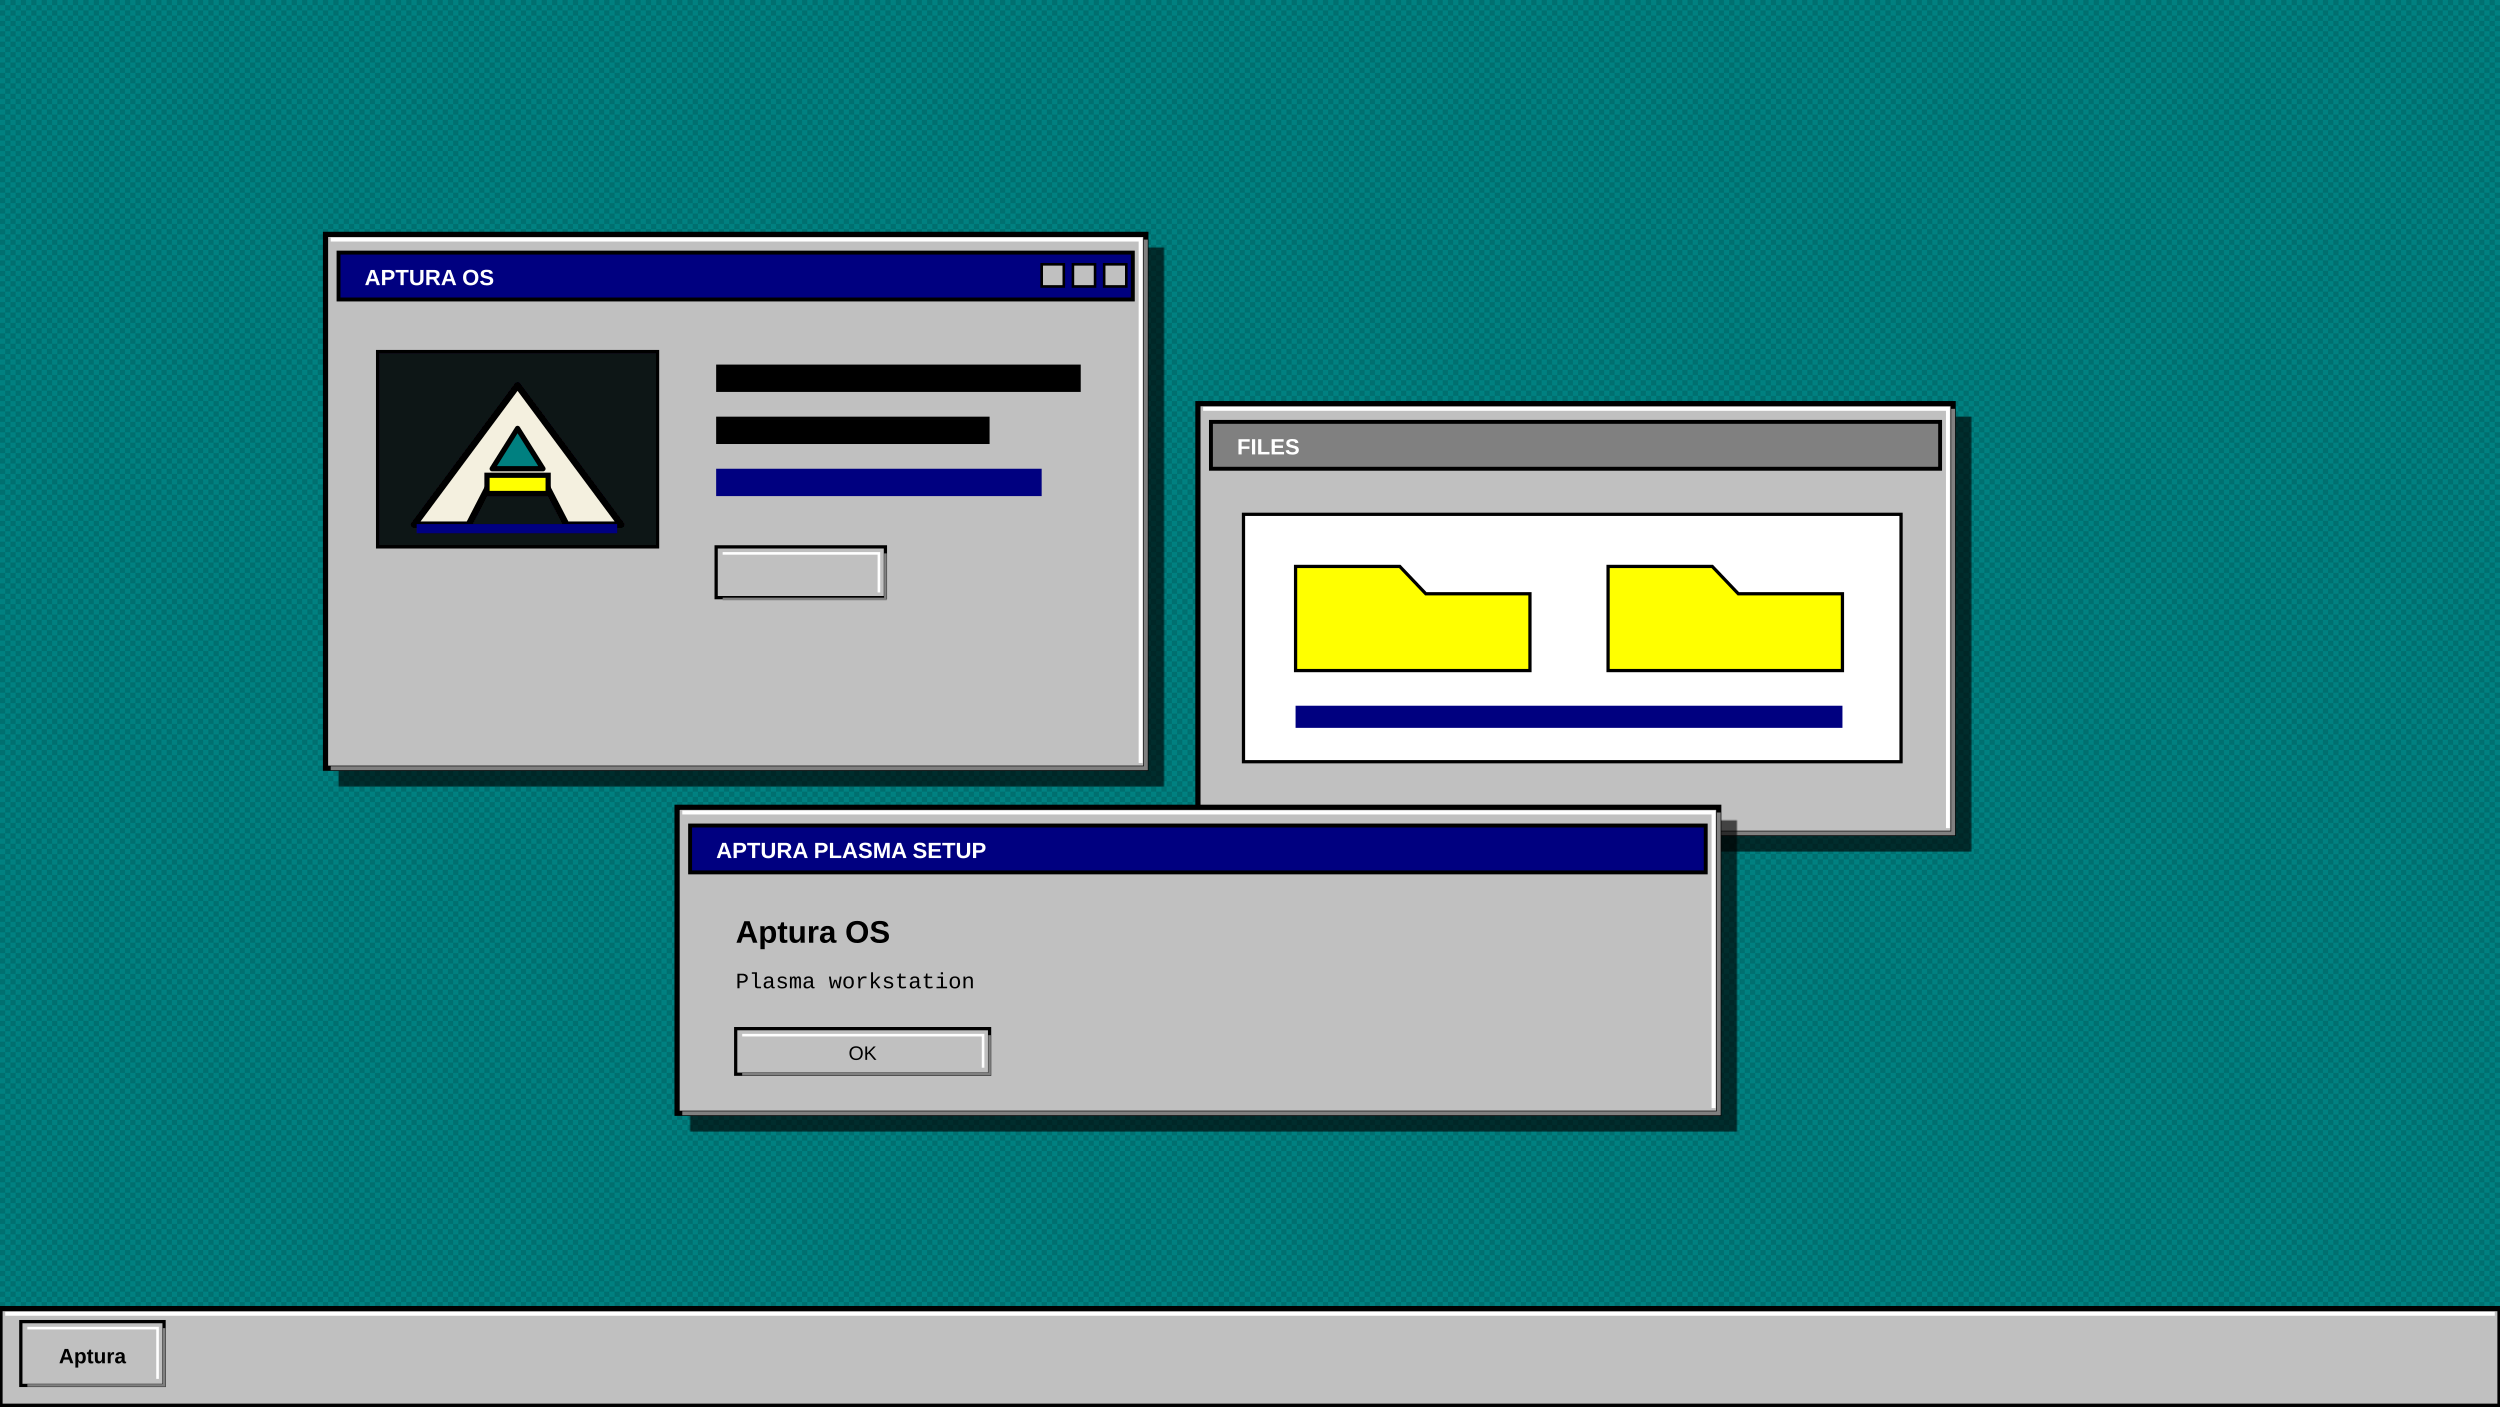
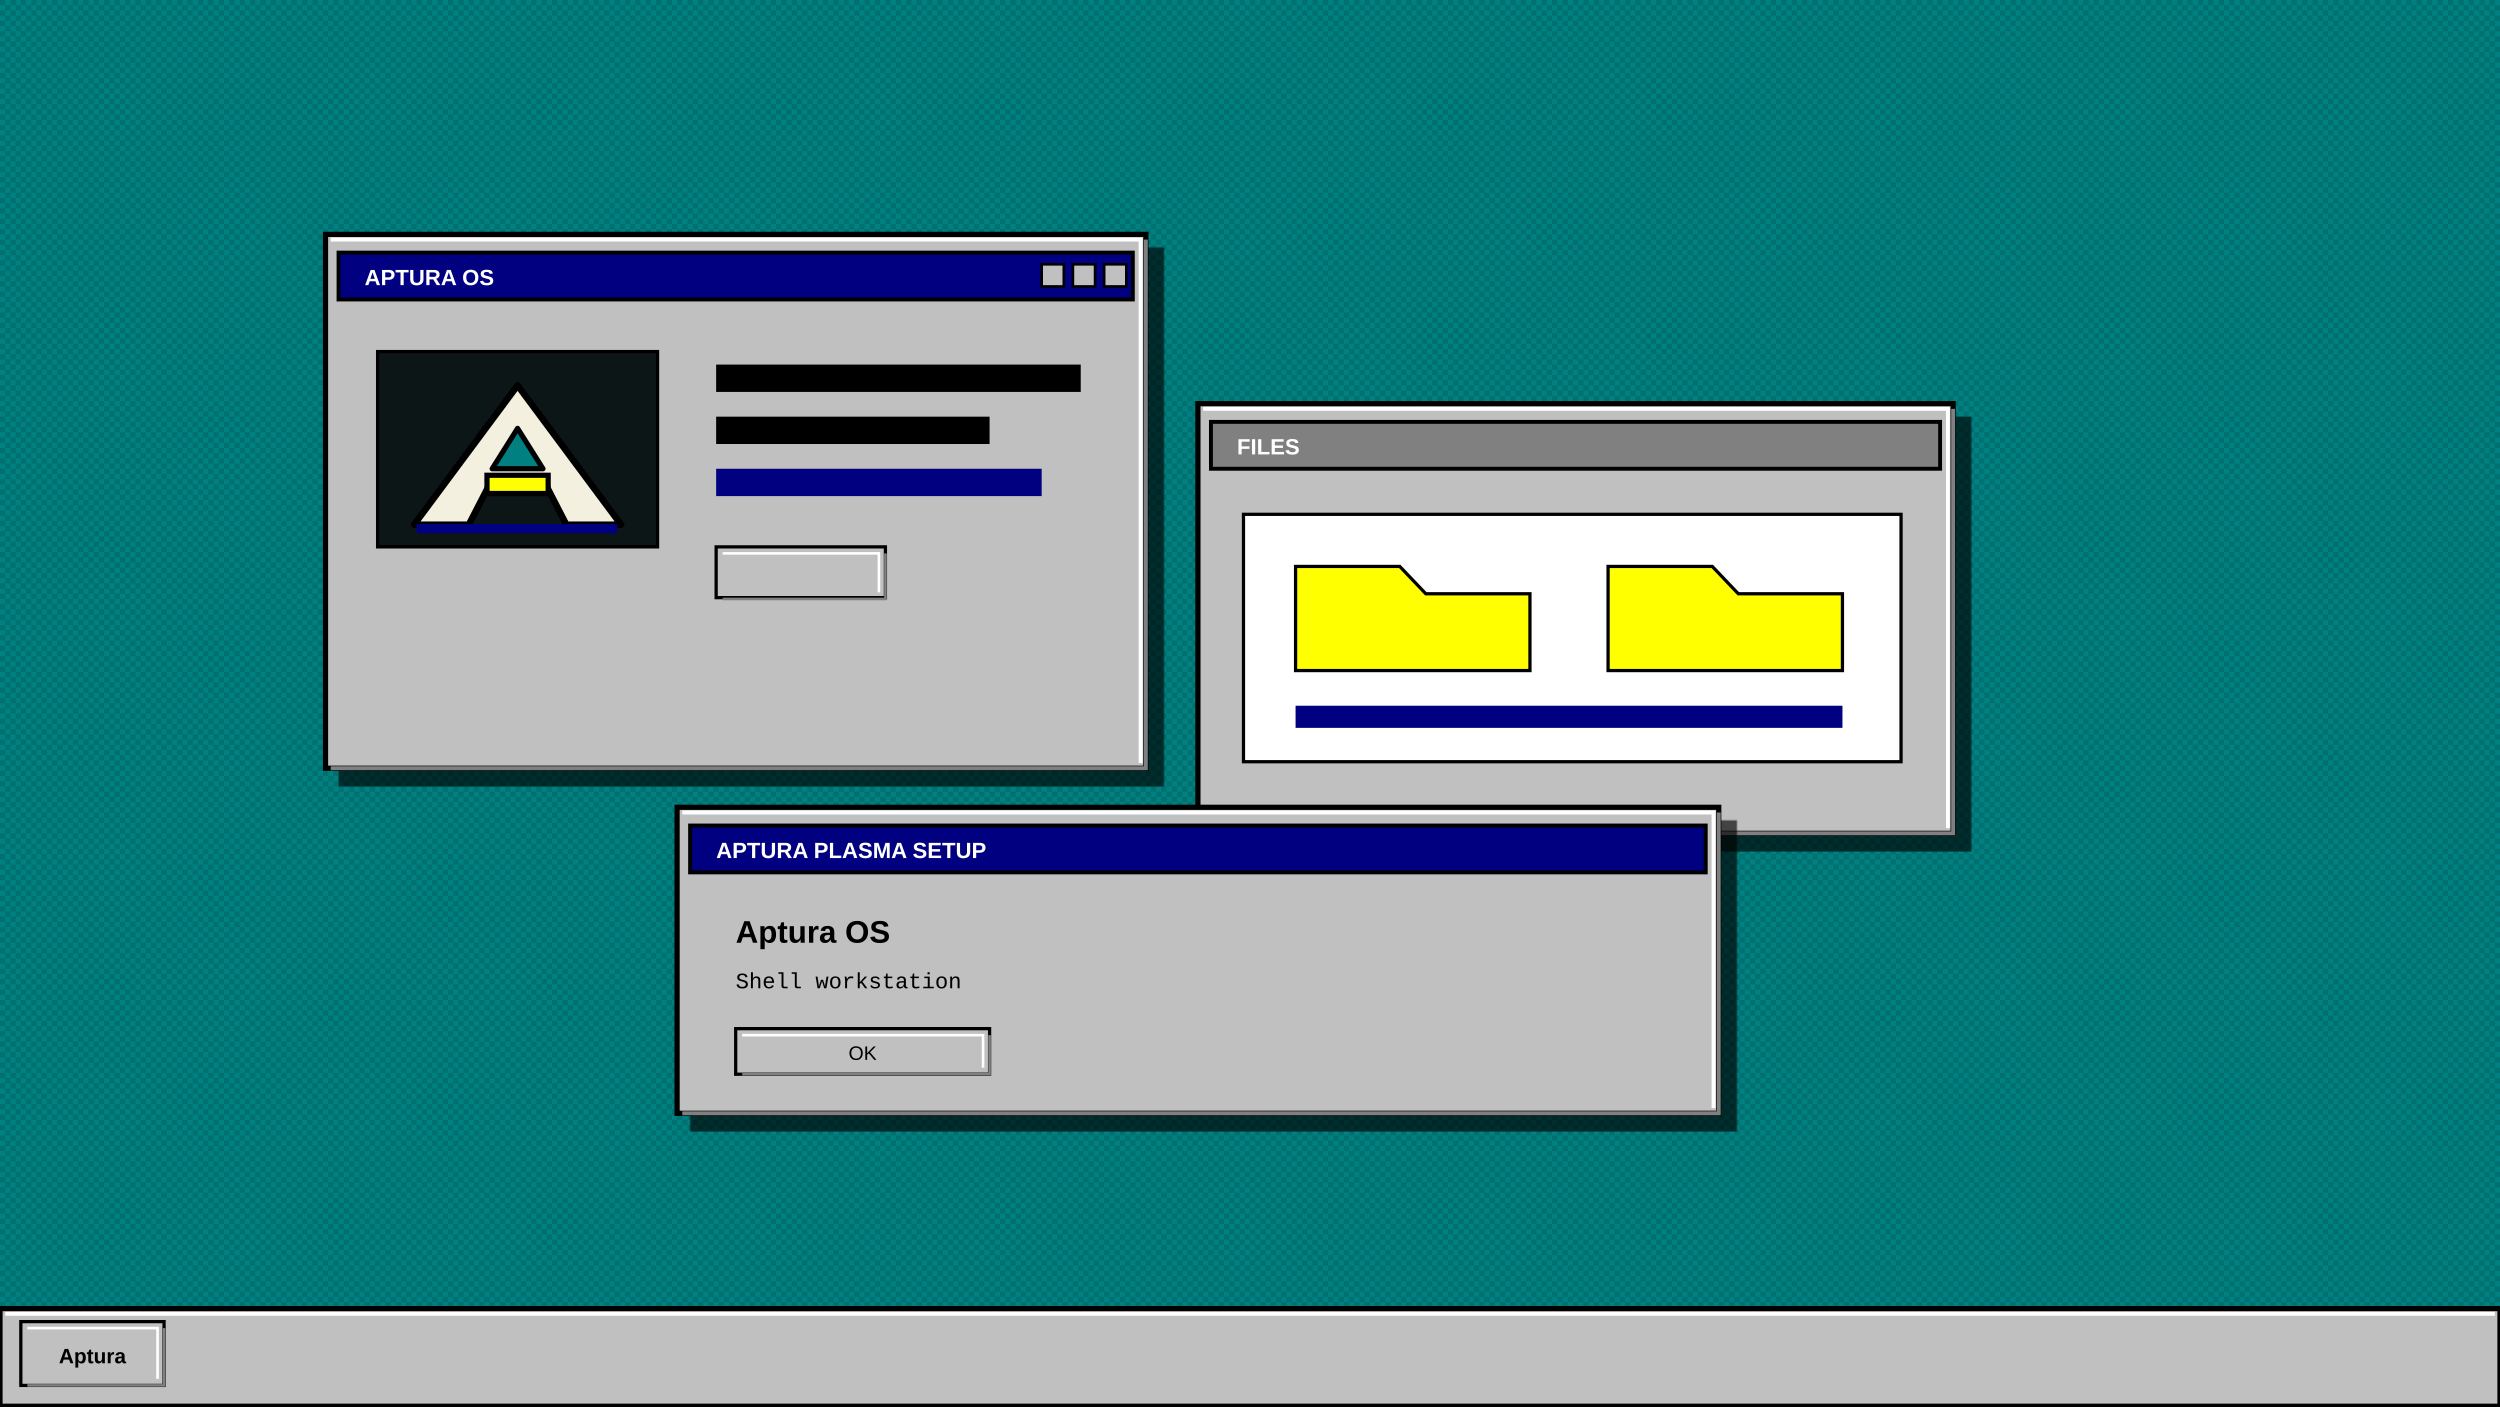
- <svg xmlns="http://www.w3.org/2000/svg" width="3840" height="2160" viewBox="0 0 3840 2160" role="img" aria-label="Aptura OS Plasma desktop wallpaper">
+ <svg xmlns="http://www.w3.org/2000/svg" width="3840" height="2160" viewBox="0 0 3840 2160" role="img" aria-label="Aptura OS Shell desktop wallpaper">
  <defs>
    <pattern id="dither" width="16" height="16" patternUnits="userSpaceOnUse">
      <rect width="16" height="16" fill="#008080" />
      <rect width="8" height="8" fill="#007070" />
      <rect x="8" y="8" width="8" height="8" fill="#007070" />
    </pattern>
    <filter id="hard-shadow" x="-10%" y="-10%" width="120%" height="120%">
      <feDropShadow dx="24" dy="24" stdDeviation="0" flood-color="#000000" flood-opacity="0.65" />
    </filter>
  </defs>
  <rect width="3840" height="2160" fill="url(#dither)" />
  <g filter="url(#hard-shadow)">
    <rect x="500" y="360" width="1260" height="820" fill="#c0c0c0" stroke="#000000" stroke-width="8" />
    <path d="M508 368H1752V1172" fill="none" stroke="#ffffff" stroke-width="6" />
    <path d="M1760 368V1180H508" fill="none" stroke="#808080" stroke-width="6" />
    <rect x="520" y="388" width="1220" height="72" fill="#000080" stroke="#000000" stroke-width="6" />
    <text x="560" y="438" fill="#ffffff" font-family="Arial, Helvetica, sans-serif" font-size="34" font-weight="700">APTURA OS</text>
    <g fill="#c0c0c0" stroke="#000000" stroke-width="4">
      <rect x="1600" y="406" width="34" height="34" />
      <rect x="1648" y="406" width="34" height="34" />
      <rect x="1696" y="406" width="34" height="34" />
    </g>
    <rect x="580" y="540" width="430" height="300" fill="#101318" stroke="#000000" stroke-width="5" />
    <path d="M795 592L954 806H870L836 740H754L720 806H636Z" fill="#f4f0df" stroke="#000000" stroke-width="10" stroke-linejoin="round" />
    <path d="M795 658L834 720H756Z" fill="#008080" stroke="#000000" stroke-width="8" stroke-linejoin="round" />
    <rect x="748" y="730" width="94" height="28" fill="#ffff00" stroke="#000000" stroke-width="8" />
    <path d="M640 812H948" stroke="#000080" stroke-width="14" />
    <rect x="1100" y="560" width="560" height="42" fill="#000000" />
    <rect x="1100" y="640" width="420" height="42" fill="#000000" />
    <rect x="1100" y="720" width="500" height="42" fill="#000080" />
    <rect x="1100" y="840" width="260" height="78" fill="#c0c0c0" stroke="#000000" stroke-width="5" />
    <path d="M1110 850H1350V910" fill="none" stroke="#ffffff" stroke-width="4" />
    <path d="M1360 850V920H1110" fill="none" stroke="#808080" stroke-width="4" />
  </g>
  <g filter="url(#hard-shadow)">
    <rect x="1840" y="620" width="1160" height="660" fill="#c0c0c0" stroke="#000000" stroke-width="8" />
    <path d="M1848 628H2992V1272" fill="none" stroke="#ffffff" stroke-width="6" />
    <path d="M3000 628V1280H1848" fill="none" stroke="#808080" stroke-width="6" />
    <rect x="1860" y="648" width="1120" height="72" fill="#808080" stroke="#000000" stroke-width="6" />
    <text x="1900" y="698" fill="#ffffff" font-family="Arial, Helvetica, sans-serif" font-size="34" font-weight="700">FILES</text>
    <rect x="1910" y="790" width="1010" height="380" fill="#ffffff" stroke="#000000" stroke-width="5" />
    <g fill="#ffff00" stroke="#000000" stroke-width="5">
      <path d="M1990 870H2150L2190 912H2350V1030H1990Z" />
      <path d="M2470 870H2630L2670 912H2830V1030H2470Z" />
    </g>
    <rect x="1990" y="1084" width="840" height="34" fill="#000080" />
  </g>
  <g filter="url(#hard-shadow)">
    <rect x="1040" y="1240" width="1600" height="470" fill="#c0c0c0" stroke="#000000" stroke-width="8" />
    <path d="M1048 1248H2632V1702" fill="none" stroke="#ffffff" stroke-width="6" />
    <path d="M2640 1248V1710H1048" fill="none" stroke="#808080" stroke-width="6" />
    <rect x="1060" y="1268" width="1560" height="72" fill="#000080" stroke="#000000" stroke-width="6" />
    <text x="1100" y="1318" fill="#ffffff" font-family="Arial, Helvetica, sans-serif" font-size="34" font-weight="700">APTURA PLASMA SETUP</text>
    <text x="1130" y="1448" fill="#000000" font-family="Arial, Helvetica, sans-serif" font-size="48" font-weight="700">Aptura OS</text>
-     <text x="1130" y="1518" fill="#000000" font-family="Courier New, monospace" font-size="34">Plasma workstation</text>
+     <text x="1130" y="1518" fill="#000000" font-family="Courier New, monospace" font-size="34">Shell workstation</text>
    <rect x="1130" y="1580" width="390" height="70" fill="#c0c0c0" stroke="#000000" stroke-width="5" />
    <path d="M1140 1590H1510V1640" fill="none" stroke="#ffffff" stroke-width="4" />
    <path d="M1520 1590V1650H1140" fill="none" stroke="#808080" stroke-width="4" />
    <text x="1325" y="1628" text-anchor="middle" fill="#000000" font-family="Arial, Helvetica, sans-serif" font-size="30">OK</text>
  </g>
  <rect y="2010" width="3840" height="150" fill="#c0c0c0" stroke="#000000" stroke-width="8" />
  <path d="M8 2018H3832" stroke="#ffffff" stroke-width="6" />
  <rect x="32" y="2030" width="220" height="98" fill="#c0c0c0" stroke="#000000" stroke-width="5" />
  <path d="M42 2040H242V2118" fill="none" stroke="#ffffff" stroke-width="4" />
  <path d="M252 2040V2128H42" fill="none" stroke="#808080" stroke-width="4" />
  <text x="142" y="2094" text-anchor="middle" fill="#000000" font-family="Arial, Helvetica, sans-serif" font-size="32" font-weight="700">Aptura</text>
</svg>
